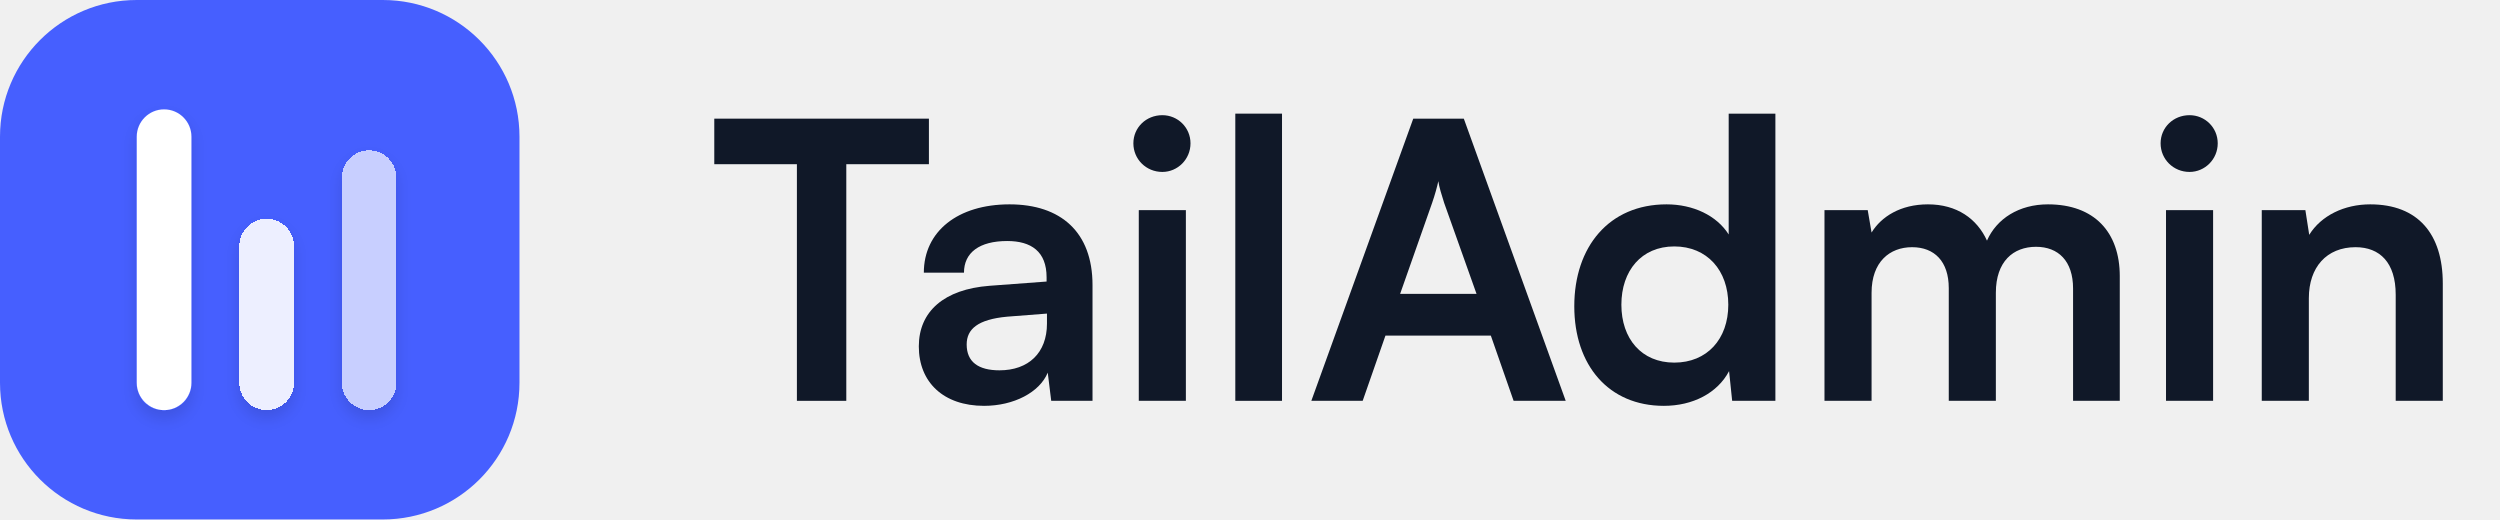
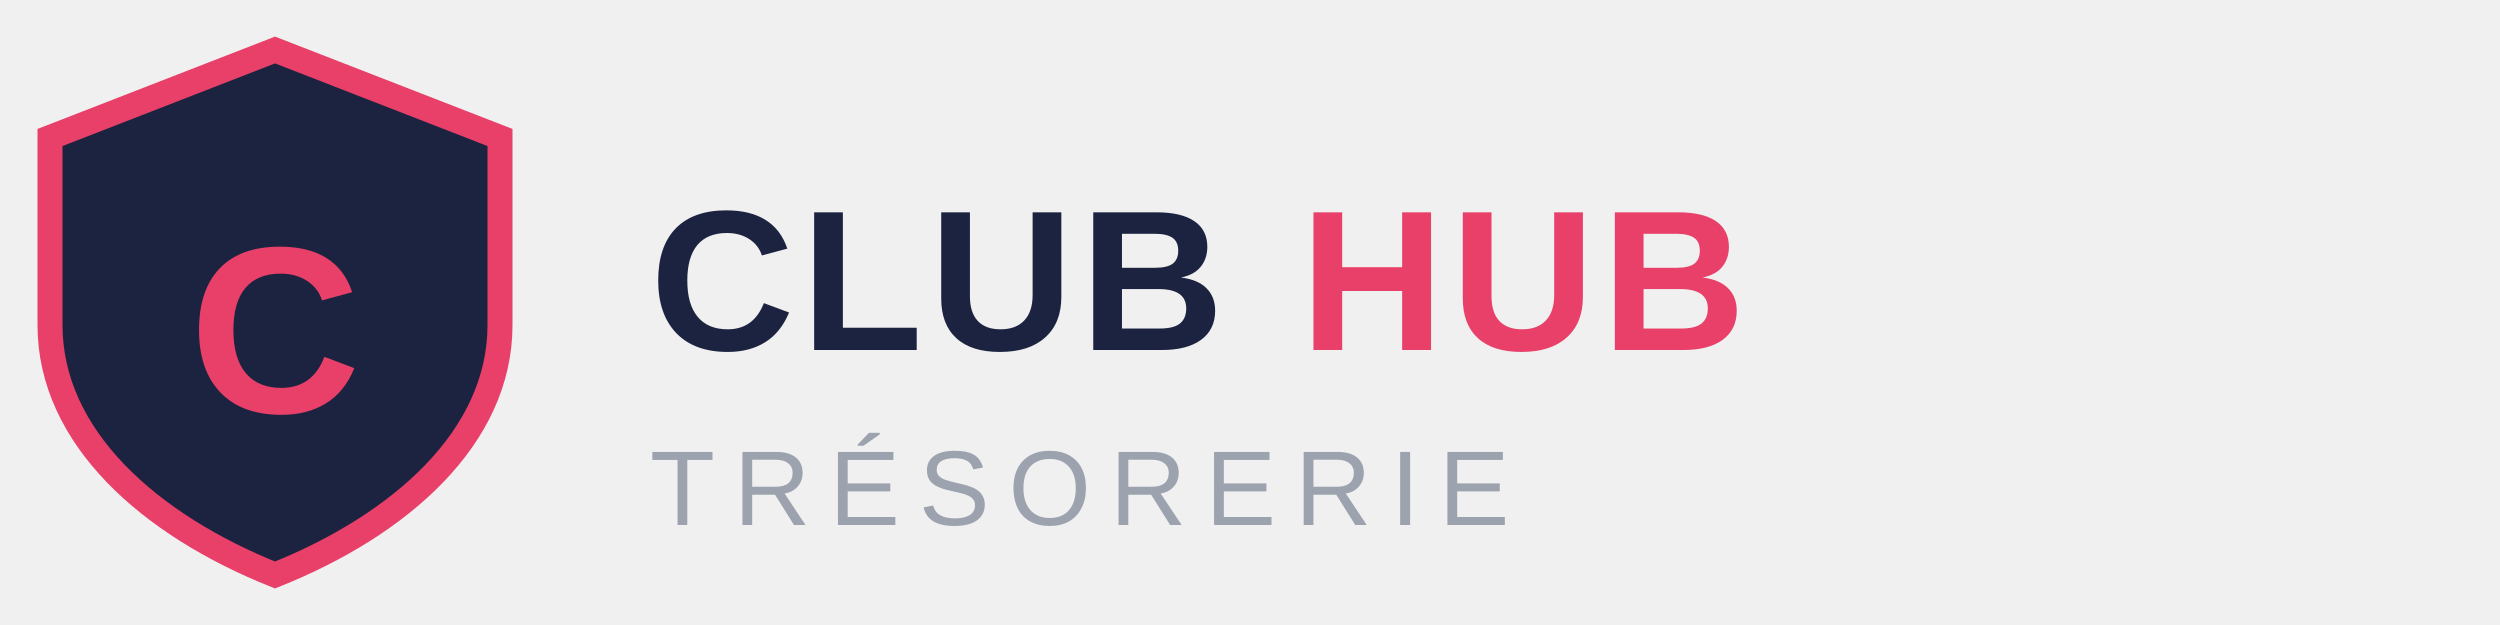
- <svg xmlns="http://www.w3.org/2000/svg" width="154" height="32" viewBox="0 0 154 32" fill="none">
-   <path d="M0 8.421C0 3.77 3.77 0 8.421 0H23.579C28.23 0 32 3.77 32 8.421V23.579C32 28.23 28.23 32 23.579 32H8.421C3.77 32 0 28.23 0 23.579V8.421Z" fill="#465FFF" />
-   <g filter="url(#filter0_d_1624_24907)">
-     <path d="M8.424 8.422C8.424 7.491 9.178 6.737 10.108 6.737V6.737C11.038 6.737 11.792 7.491 11.792 8.422V23.579C11.792 24.51 11.038 25.264 10.108 25.264V25.264C9.178 25.264 8.424 24.51 8.424 23.579V8.422Z" fill="white" />
-   </g>
-   <g filter="url(#filter1_d_1624_24907)">
-     <path d="M14.742 15.157C14.742 14.227 15.496 13.473 16.426 13.473V13.473C17.357 13.473 18.111 14.227 18.111 15.157V23.578C18.111 24.508 17.357 25.262 16.426 25.262V25.262C15.496 25.262 14.742 24.508 14.742 23.578V15.157Z" fill="white" fill-opacity="0.9" shape-rendering="crispEdges" />
-   </g>
-   <g filter="url(#filter2_d_1624_24907)">
-     <path d="M21.055 10.946C21.055 10.016 21.809 9.262 22.739 9.262V9.262C23.669 9.262 24.423 10.016 24.423 10.946V23.578C24.423 24.508 23.669 25.262 22.739 25.262V25.262C21.809 25.262 21.055 24.508 21.055 23.578V10.946Z" fill="white" fill-opacity="0.7" shape-rendering="crispEdges" />
-   </g>
-   <path d="M44 10.115H49.089V24.691H52.132V10.115H57.221V7.309H44V10.115Z" fill="#101828" />
-   <path d="M60.617 25C62.448 25 64.042 24.168 64.541 22.955L64.755 24.691H67.299V17.558C67.299 14.3 65.349 12.588 62.187 12.588C59.001 12.588 56.908 14.252 56.908 16.797H59.381C59.381 15.56 60.332 14.847 62.044 14.847C63.519 14.847 64.47 15.489 64.47 17.082V17.343L60.95 17.605C58.168 17.819 56.599 19.174 56.599 21.338C56.599 23.549 58.121 25 60.617 25ZM61.569 22.812C60.261 22.812 59.547 22.289 59.547 21.219C59.547 20.268 60.237 19.674 62.044 19.507L64.493 19.317V19.935C64.493 21.742 63.352 22.812 61.569 22.812Z" fill="#101828" />
-   <path d="M71.6 10.591C72.551 10.591 73.335 9.806 73.335 8.831C73.335 7.856 72.551 7.095 71.6 7.095C70.601 7.095 69.816 7.856 69.816 8.831C69.816 9.806 70.601 10.591 71.6 10.591ZM70.149 24.691H73.05V12.944H70.149V24.691Z" fill="#101828" />
-   <path d="M78.972 24.691V7H76.095V24.691H78.972Z" fill="#101828" />
-   <path d="M83.941 24.691L85.344 20.672H91.835L93.238 24.691H96.448L90.171 7.309H87.056L80.778 24.691H83.941ZM88.221 12.493C88.387 12.017 88.53 11.494 88.601 11.161C88.649 11.518 88.815 12.041 88.958 12.493L90.955 18.104H86.247L88.221 12.493Z" fill="#101828" />
-   <path d="M102.493 25C104.276 25 105.798 24.215 106.511 22.86L106.701 24.691H109.364V7H106.487V14.443C105.75 13.277 104.3 12.588 102.659 12.588C99.116 12.588 96.976 15.203 96.976 18.865C96.976 22.503 99.092 25 102.493 25ZM103.135 22.337C101.113 22.337 99.877 20.863 99.877 18.77C99.877 16.678 101.113 15.18 103.135 15.18C105.156 15.18 106.463 16.654 106.463 18.77C106.463 20.886 105.156 22.337 103.135 22.337Z" fill="#101828" />
-   <path d="M115.289 24.691V18.033C115.289 16.131 116.406 15.227 117.785 15.227C119.164 15.227 120.044 16.107 120.044 17.748V24.691H122.945V18.033C122.945 16.107 124.015 15.203 125.418 15.203C126.797 15.203 127.701 16.083 127.701 17.771V24.691H130.578V17.011C130.578 14.3 129.008 12.588 126.155 12.588C124.372 12.588 122.993 13.468 122.398 14.823C121.78 13.468 120.543 12.588 118.76 12.588C117.072 12.588 115.883 13.349 115.289 14.324L115.051 12.944H112.388V24.691H115.289Z" fill="#101828" />
-   <path d="M134.876 10.591C135.827 10.591 136.612 9.806 136.612 8.831C136.612 7.856 135.827 7.095 134.876 7.095C133.877 7.095 133.093 7.856 133.093 8.831C133.093 9.806 133.877 10.591 134.876 10.591ZM133.426 24.691H136.327V12.944H133.426V24.691Z" fill="#101828" />
-   <path d="M142.225 24.691V18.366C142.225 16.464 143.318 15.227 145.102 15.227C146.6 15.227 147.575 16.178 147.575 18.152V24.691H150.476V17.462C150.476 14.419 148.954 12.588 146.005 12.588C144.412 12.588 142.985 13.277 142.248 14.466L142.011 12.944H139.324V24.691H142.225Z" fill="#101828" />
-   <defs>
-     <filter id="filter0_d_1624_24907" x="7.424" y="6.237" width="5.368" height="20.526" filterUnits="userSpaceOnUse" color-interpolation-filters="sRGB">
-       <feFlood flood-opacity="0" result="BackgroundImageFix" />
-       <feColorMatrix in="SourceAlpha" type="matrix" values="0 0 0 0 0 0 0 0 0 0 0 0 0 0 0 0 0 0 127 0" result="hardAlpha" />
-       <feOffset dy="0.5" />
-       <feGaussianBlur stdDeviation="0.5" />
-       <feComposite in2="hardAlpha" operator="out" />
-       <feColorMatrix type="matrix" values="0 0 0 0 0 0 0 0 0 0 0 0 0 0 0 0 0 0 0.12 0" />
-       <feBlend mode="normal" in2="BackgroundImageFix" result="effect1_dropShadow_1624_24907" />
-       <feBlend mode="normal" in="SourceGraphic" in2="effect1_dropShadow_1624_24907" result="shape" />
-     </filter>
-     <filter id="filter1_d_1624_24907" x="13.742" y="12.973" width="5.368" height="13.79" filterUnits="userSpaceOnUse" color-interpolation-filters="sRGB">
-       <feFlood flood-opacity="0" result="BackgroundImageFix" />
-       <feColorMatrix in="SourceAlpha" type="matrix" values="0 0 0 0 0 0 0 0 0 0 0 0 0 0 0 0 0 0 127 0" result="hardAlpha" />
-       <feOffset dy="0.5" />
-       <feGaussianBlur stdDeviation="0.5" />
-       <feComposite in2="hardAlpha" operator="out" />
-       <feColorMatrix type="matrix" values="0 0 0 0 0 0 0 0 0 0 0 0 0 0 0 0 0 0 0.12 0" />
-       <feBlend mode="normal" in2="BackgroundImageFix" result="effect1_dropShadow_1624_24907" />
-       <feBlend mode="normal" in="SourceGraphic" in2="effect1_dropShadow_1624_24907" result="shape" />
-     </filter>
-     <filter id="filter2_d_1624_24907" x="20.055" y="8.762" width="5.368" height="18" filterUnits="userSpaceOnUse" color-interpolation-filters="sRGB">
-       <feFlood flood-opacity="0" result="BackgroundImageFix" />
-       <feColorMatrix in="SourceAlpha" type="matrix" values="0 0 0 0 0 0 0 0 0 0 0 0 0 0 0 0 0 0 127 0" result="hardAlpha" />
-       <feOffset dy="0.5" />
-       <feGaussianBlur stdDeviation="0.5" />
-       <feComposite in2="hardAlpha" operator="out" />
-       <feColorMatrix type="matrix" values="0 0 0 0 0 0 0 0 0 0 0 0 0 0 0 0 0 0 0.12 0" />
-       <feBlend mode="normal" in2="BackgroundImageFix" result="effect1_dropShadow_1624_24907" />
-       <feBlend mode="normal" in="SourceGraphic" in2="effect1_dropShadow_1624_24907" result="shape" />
-     </filter>
-   </defs>
+ <svg xmlns="http://www.w3.org/2000/svg" viewBox="0 0 200 50" width="200" height="50" fill="none">
+   <path d="M22 4 L40 11 L40 26 C40 35 32 42 22 46 C12 42 4 35 4 26 L4 11 Z" fill="#1C2340" />
+   <path d="M22 4 L40 11 L40 26 C40 35 32 42 22 46 C12 42 4 35 4 26 L4 11 Z" fill="none" stroke="#E84068" stroke-width="2" />
+   <text x="22" y="33" text-anchor="middle" font-family="'Arial Black',Arial,sans-serif" font-size="19" font-weight="900" fill="#E84068">C</text>
+   <text x="52" y="28" font-family="'Arial Black',Arial,sans-serif" font-size="16" font-weight="900" fill="#1C2340" letter-spacing="0.5">CLUB</text>
+   <text x="104" y="28" font-family="'Arial Black',Arial,sans-serif" font-size="16" font-weight="900" fill="#E84068" letter-spacing="0.5">HUB</text>
+   <text x="52" y="42" font-family="Arial,sans-serif" font-size="8.5" fill="#9CA3AF" letter-spacing="1.5">TRÉSORERIE</text>
</svg>
